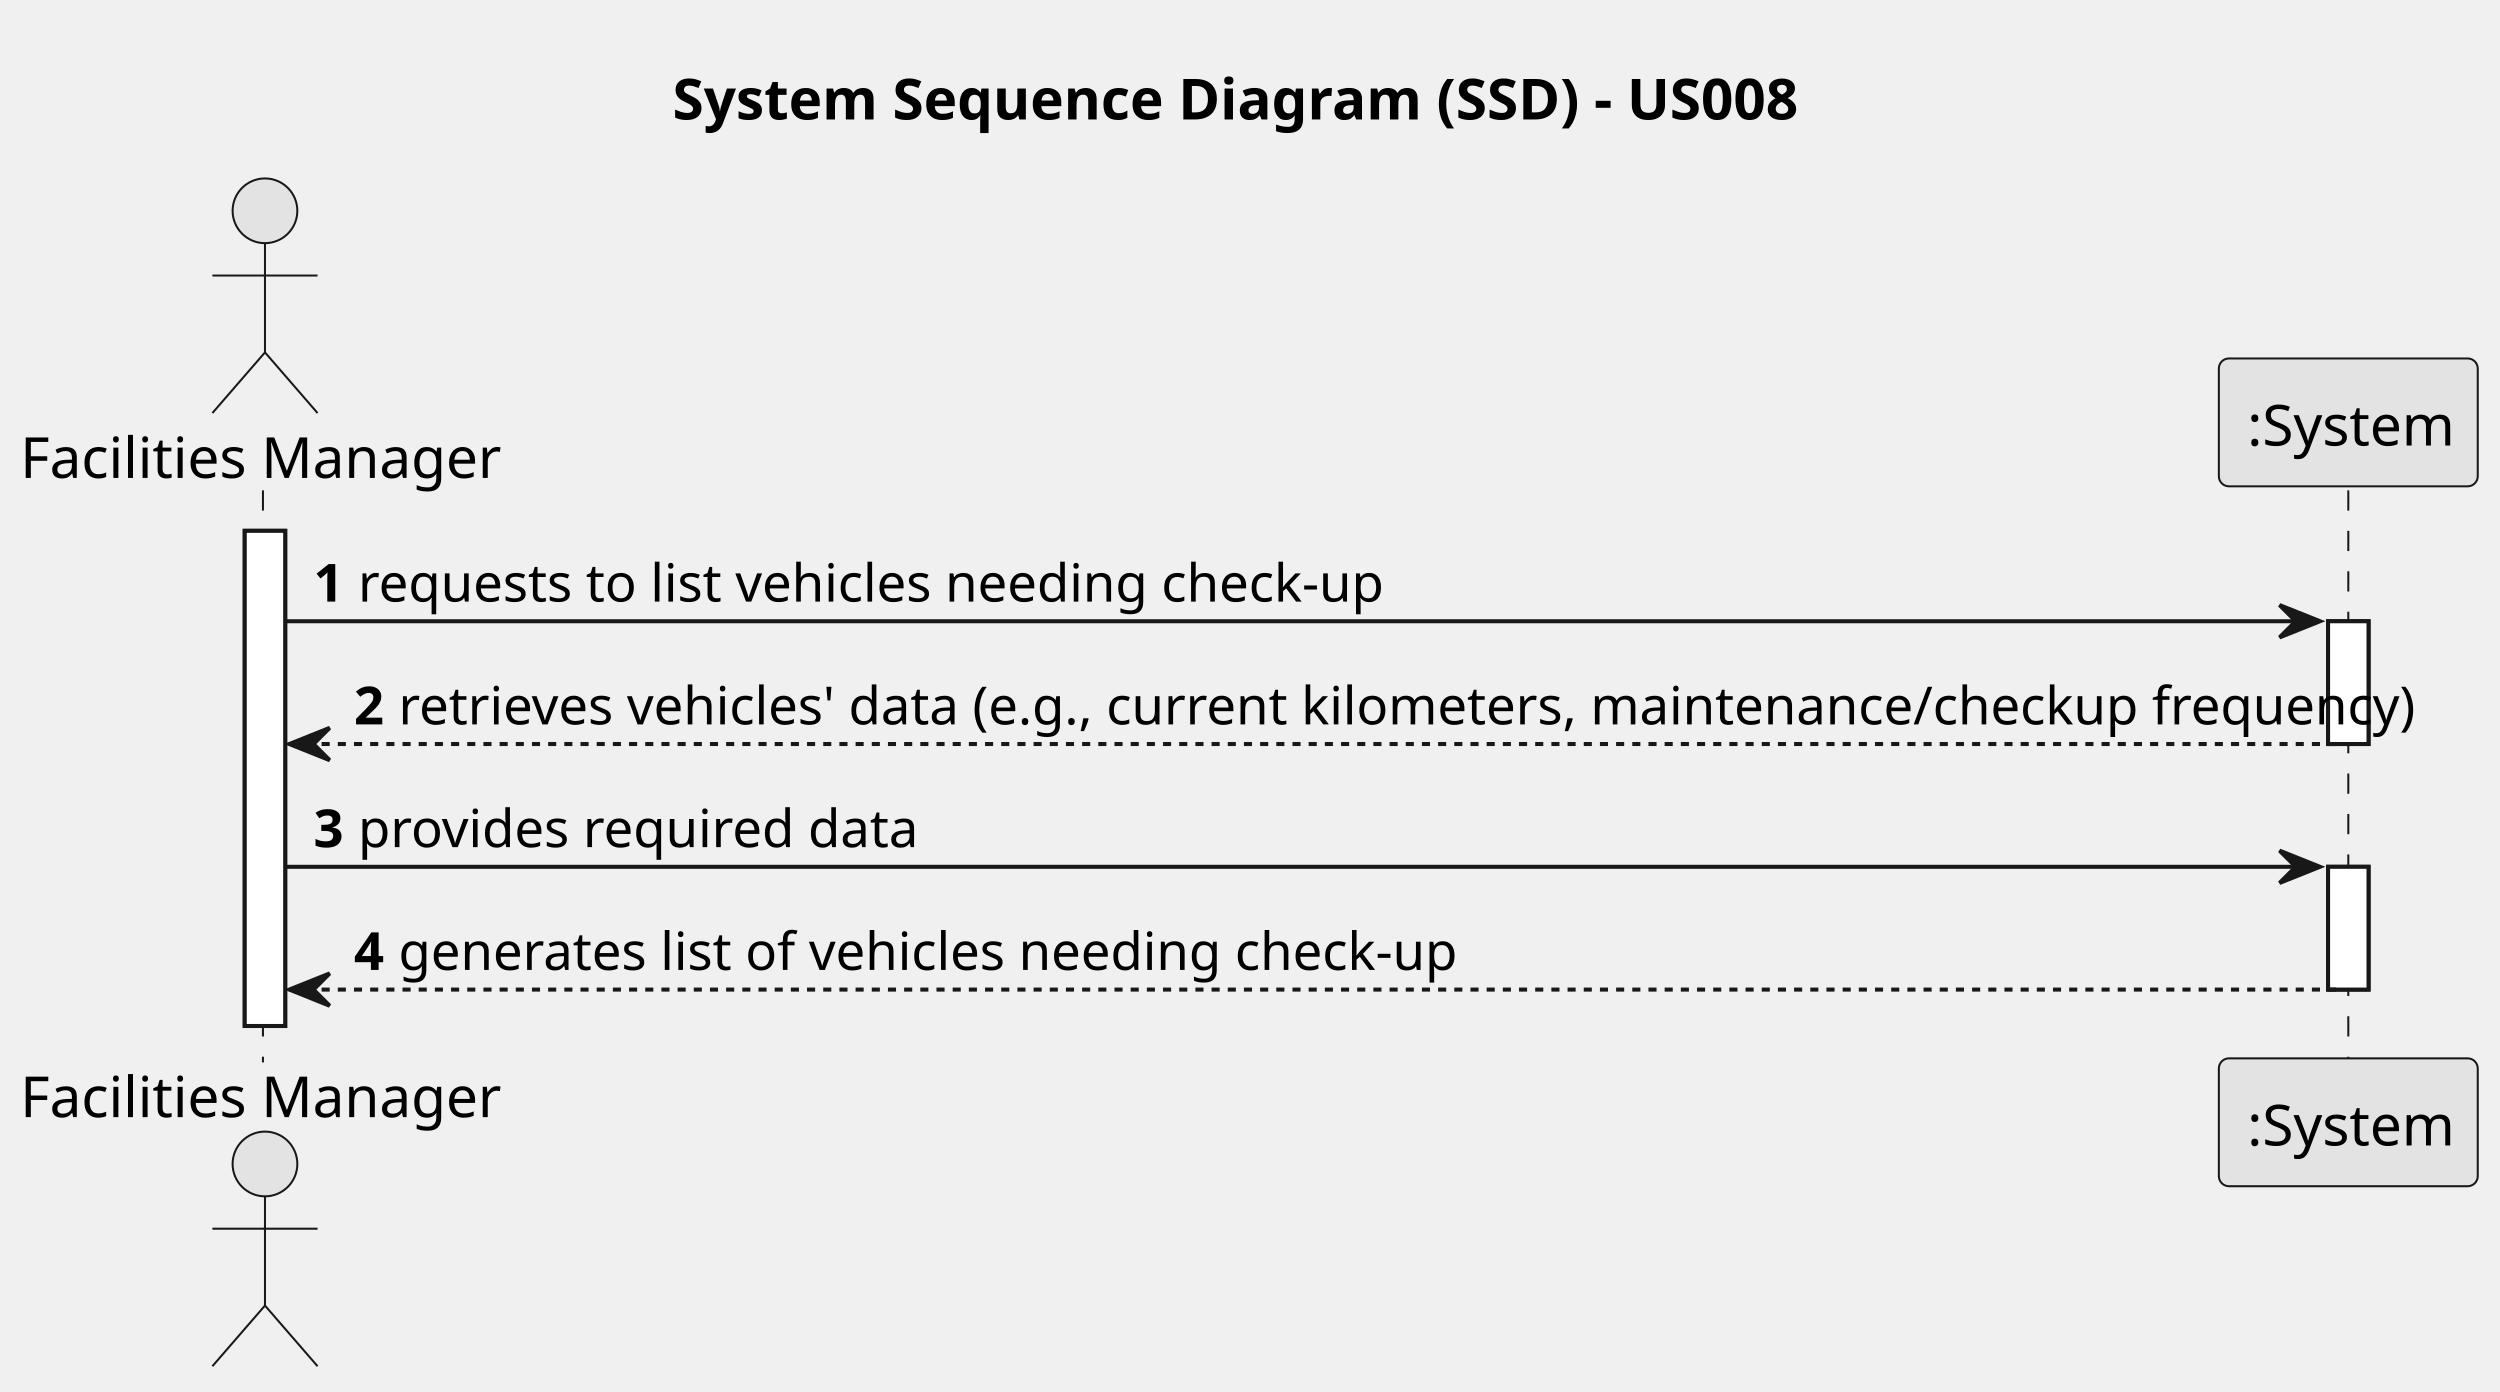
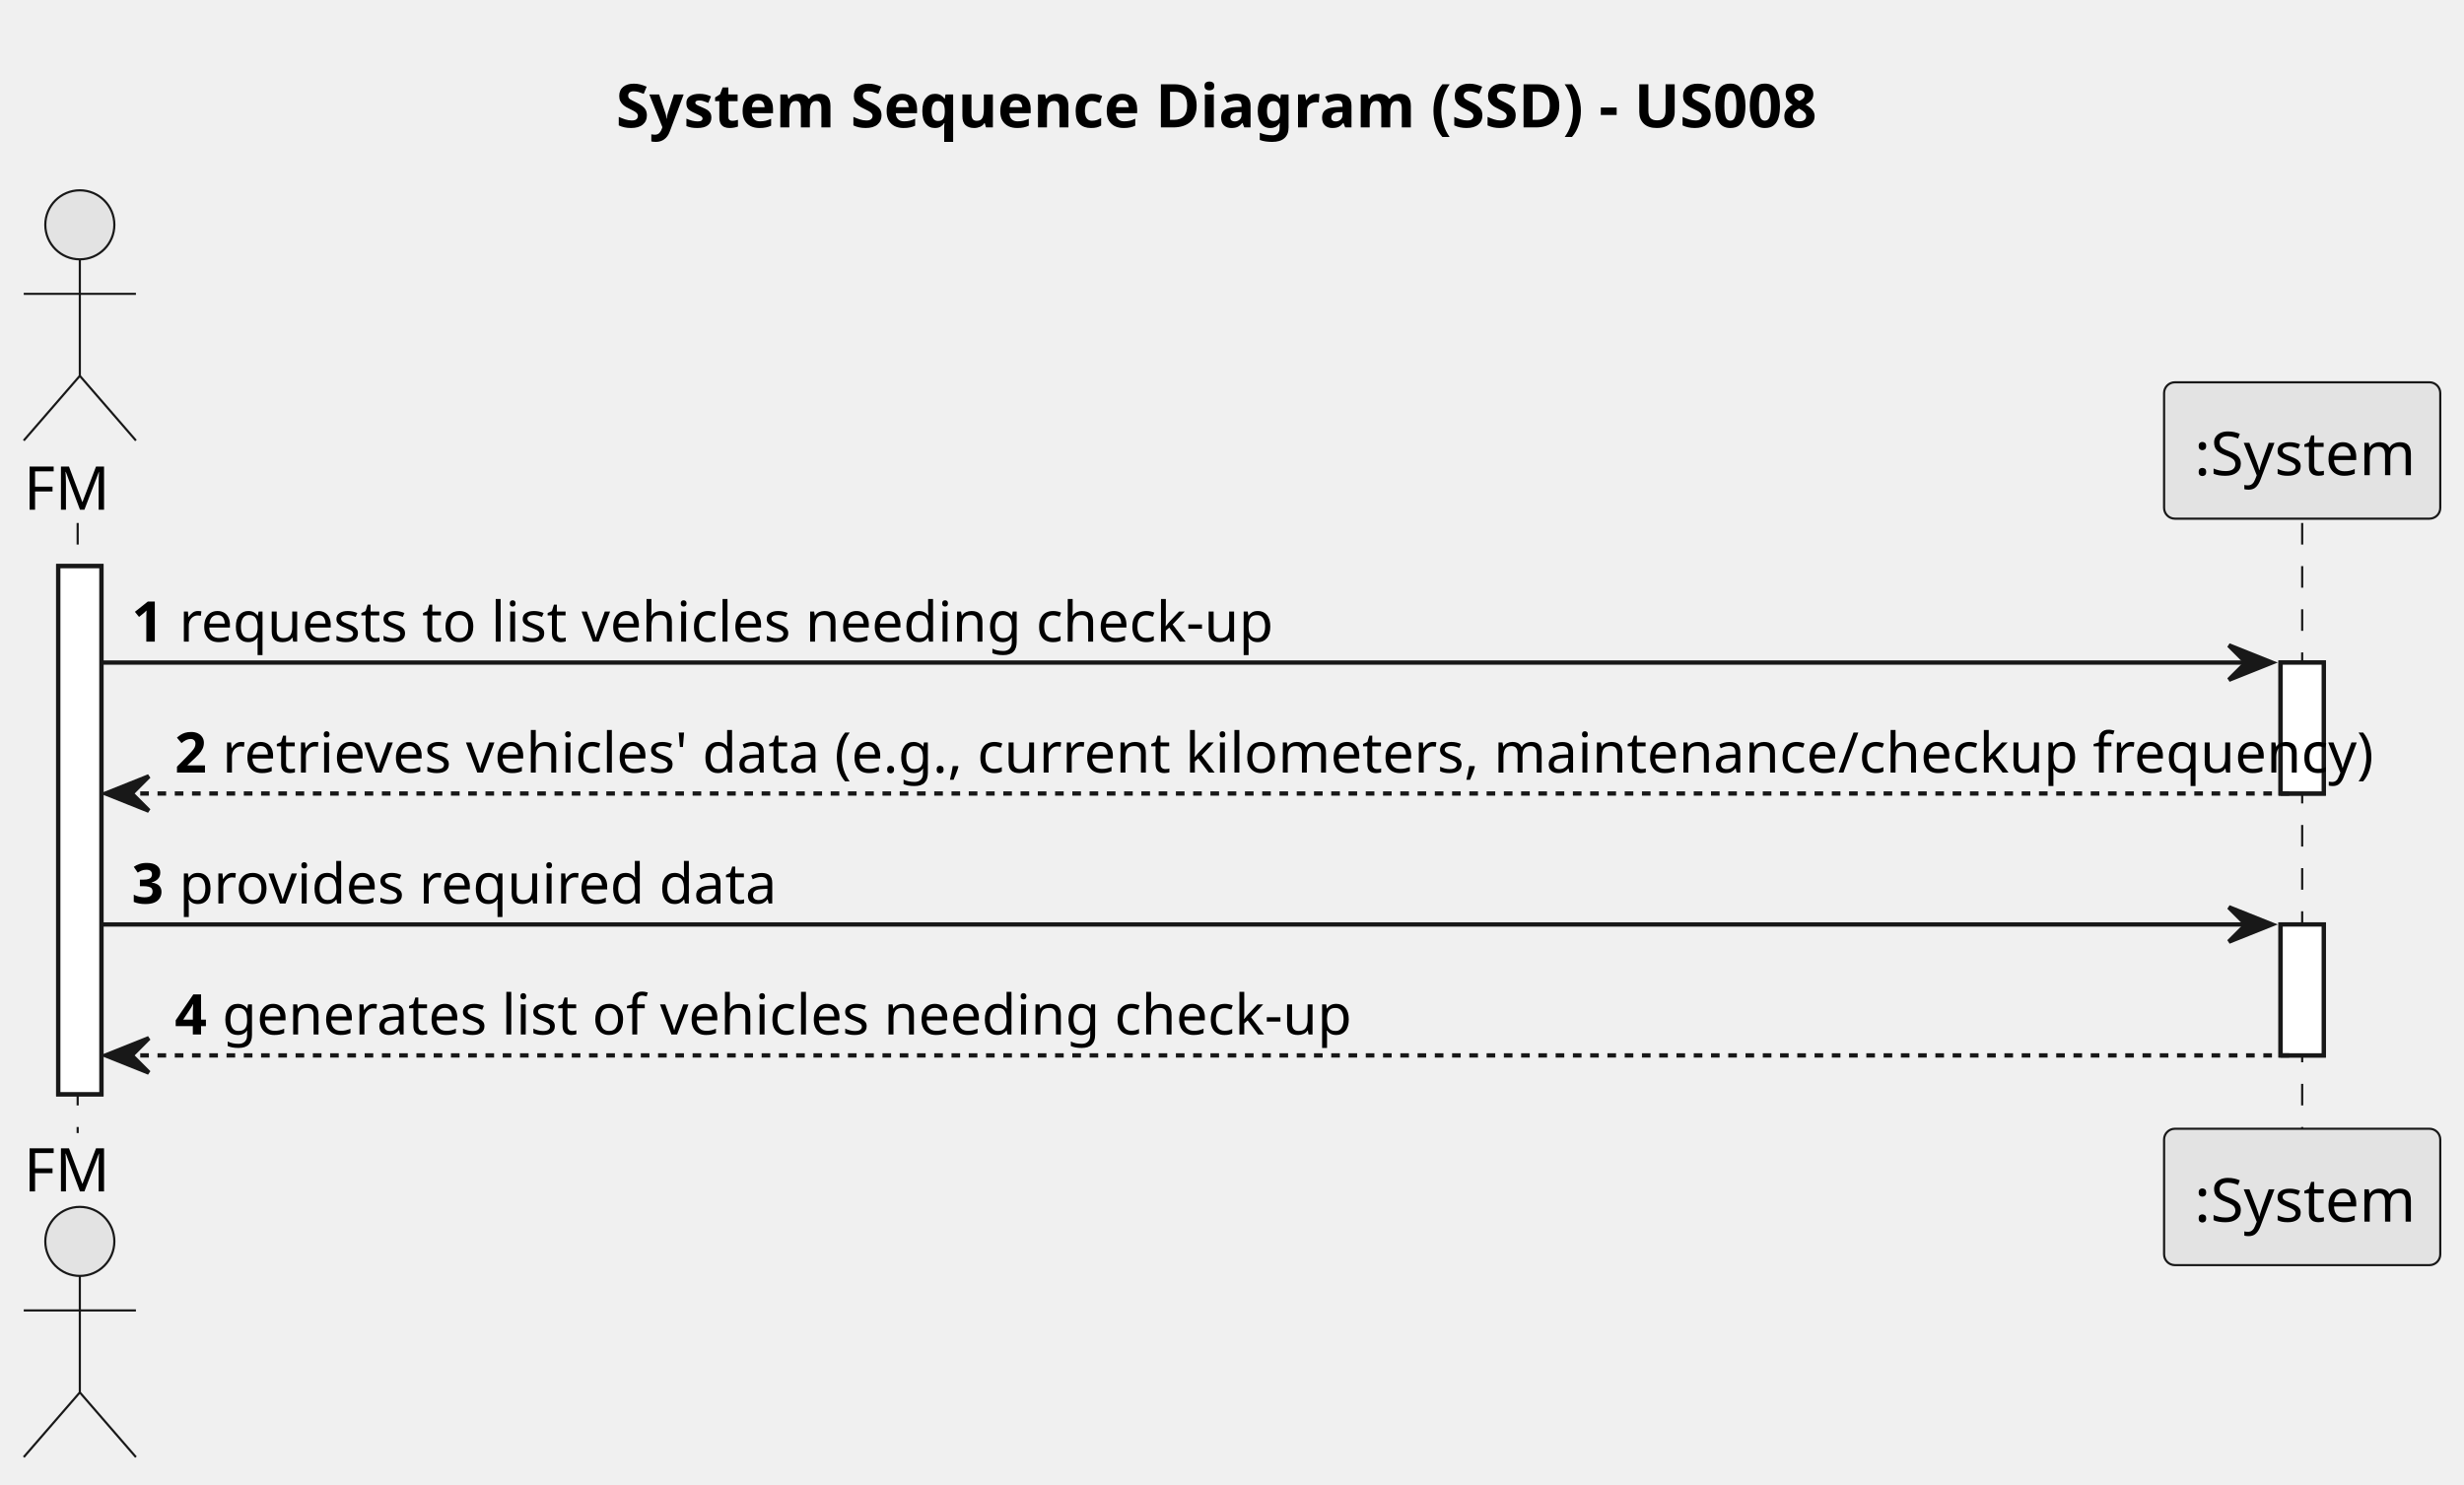
- <svg xmlns="http://www.w3.org/2000/svg" contentStyleType="text/css" height="344px" preserveAspectRatio="none" style="width:618px;height:344px;background:#FFFFFF;" version="1.1" viewBox="0 0 618 344" width="618px" zoomAndPan="magnify">
+ <svg xmlns="http://www.w3.org/2000/svg" contentStyleType="text/css" height="344px" preserveAspectRatio="none" style="width:571px;height:344px;background:#FFFFFF;" version="1.1" viewBox="0 0 571 344" width="571px" zoomAndPan="magnify">
  <defs />
  <g>
-     <text fill="#000000" font-family="sans-serif" font-size="14" font-weight="bold" lengthAdjust="spacing" textLength="284" x="166.25" y="29.533">System Sequence Diagram (SSD) - US008</text>
-     <rect fill="#FFFFFF" height="122.406" style="stroke:#181818;stroke-width:1.0;" width="10" x="60.5" y="131.219" />
-     <rect fill="#FFFFFF" height="30.352" style="stroke:#181818;stroke-width:1.0;" width="10" x="575.5" y="153.57" />
-     <rect fill="#FFFFFF" height="30.352" style="stroke:#181818;stroke-width:1.0;" width="10" x="575.5" y="214.273" />
-     <line style="stroke:#181818;stroke-width:0.5;stroke-dasharray:5.0,5.0;" x1="65" x2="65" y1="121.219" y2="262.625" />
-     <line style="stroke:#181818;stroke-width:0.5;stroke-dasharray:5.0,5.0;" x1="580.5" x2="580.5" y1="121.219" y2="262.625" />
-     <text fill="#000000" font-family="sans-serif" font-size="14" lengthAdjust="spacing" textLength="115" x="5" y="118.143">Facilities Manager</text>
-     <ellipse cx="65.5" cy="52.109" fill="#E3E3E3" rx="8" ry="8" style="stroke:#181818;stroke-width:0.5;" />
-     <path d="M65.5,60.109 L65.5,87.109 M52.5,68.109 L78.5,68.109 M65.5,87.109 L52.5,102.109 M65.5,87.109 L78.5,102.109 " fill="none" style="stroke:#181818;stroke-width:0.5;" />
-     <text fill="#000000" font-family="sans-serif" font-size="14" lengthAdjust="spacing" textLength="115" x="5" y="276.158">Facilities Manager</text>
-     <ellipse cx="65.5" cy="287.734" fill="#E3E3E3" rx="8" ry="8" style="stroke:#181818;stroke-width:0.5;" />
-     <path d="M65.5,295.734 L65.5,322.734 M52.5,303.734 L78.5,303.734 M65.5,322.734 L52.5,337.734 M65.5,322.734 L78.5,337.734 " fill="none" style="stroke:#181818;stroke-width:0.5;" />
-     <rect fill="#E3E3E3" height="31.609" rx="2.5" ry="2.5" style="stroke:#181818;stroke-width:0.5;" width="64" x="548.5" y="88.609" />
-     <text fill="#000000" font-family="sans-serif" font-size="14" lengthAdjust="spacing" textLength="50" x="555.5" y="110.143">:System</text>
-     <rect fill="#E3E3E3" height="31.609" rx="2.5" ry="2.5" style="stroke:#181818;stroke-width:0.5;" width="64" x="548.5" y="261.625" />
-     <text fill="#000000" font-family="sans-serif" font-size="14" lengthAdjust="spacing" textLength="50" x="555.5" y="283.158">:System</text>
-     <rect fill="#FFFFFF" height="122.406" style="stroke:#181818;stroke-width:1.0;" width="10" x="60.5" y="131.219" />
-     <rect fill="#FFFFFF" height="30.352" style="stroke:#181818;stroke-width:1.0;" width="10" x="575.5" y="153.57" />
-     <rect fill="#FFFFFF" height="30.352" style="stroke:#181818;stroke-width:1.0;" width="10" x="575.5" y="214.273" />
-     <polygon fill="#181818" points="563.5,149.57,573.5,153.57,563.5,157.57,567.5,153.57" style="stroke:#181818;stroke-width:1.0;" />
-     <line style="stroke:#181818;stroke-width:1.0;" x1="70.5" x2="569.5" y1="153.57" y2="153.57" />
-     <text fill="#000000" font-family="sans-serif" font-size="13" font-weight="bold" lengthAdjust="spacing" textLength="7" x="77.5" y="148.714">1</text>
-     <text fill="#000000" font-family="sans-serif" font-size="13" lengthAdjust="spacing" textLength="242" x="88.5" y="148.714">requests to list vehicles needing check-up</text>
-     <polygon fill="#181818" points="81.5,179.922,71.5,183.922,81.5,187.922,77.5,183.922" style="stroke:#181818;stroke-width:1.0;" />
-     <line style="stroke:#181818;stroke-width:1.0;stroke-dasharray:2.0,2.0;" x1="75.5" x2="579.5" y1="183.922" y2="183.922" />
-     <text fill="#000000" font-family="sans-serif" font-size="13" font-weight="bold" lengthAdjust="spacing" textLength="7" x="87.5" y="179.065">2</text>
-     <text fill="#000000" font-family="sans-serif" font-size="13" lengthAdjust="spacing" textLength="470" x="98.5" y="179.065">retrieves vehicles' data (e.g., current kilometers, maintenance/checkup frequency)</text>
-     <polygon fill="#181818" points="563.5,210.273,573.5,214.273,563.5,218.273,567.5,214.273" style="stroke:#181818;stroke-width:1.0;" />
-     <line style="stroke:#181818;stroke-width:1.0;" x1="70.5" x2="569.5" y1="214.273" y2="214.273" />
-     <text fill="#000000" font-family="sans-serif" font-size="13" font-weight="bold" lengthAdjust="spacing" textLength="7" x="77.5" y="209.417">3</text>
-     <text fill="#000000" font-family="sans-serif" font-size="13" lengthAdjust="spacing" textLength="126" x="88.5" y="209.417">provides required data</text>
-     <polygon fill="#181818" points="81.5,240.625,71.5,244.625,81.5,248.625,77.5,244.625" style="stroke:#181818;stroke-width:1.0;" />
-     <line style="stroke:#181818;stroke-width:1.0;stroke-dasharray:2.0,2.0;" x1="75.5" x2="579.5" y1="244.625" y2="244.625" />
-     <text fill="#000000" font-family="sans-serif" font-size="13" font-weight="bold" lengthAdjust="spacing" textLength="7" x="87.5" y="239.769">4</text>
-     <text fill="#000000" font-family="sans-serif" font-size="13" lengthAdjust="spacing" textLength="248" x="98.5" y="239.769">generates list of vehicles needing check-up</text>
+     <text fill="#000000" font-family="sans-serif" font-size="14" font-weight="bold" lengthAdjust="spacing" textLength="284" x="142.75" y="29.533">System Sequence Diagram (SSD) - US008</text>
+     <rect fill="#FFFFFF" height="122.406" style="stroke:#181818;stroke-width:1.0;" width="10" x="13.5" y="131.219" />
+     <rect fill="#FFFFFF" height="30.352" style="stroke:#181818;stroke-width:1.0;" width="10" x="528.5" y="153.57" />
+     <rect fill="#FFFFFF" height="30.352" style="stroke:#181818;stroke-width:1.0;" width="10" x="528.5" y="214.273" />
+     <line style="stroke:#181818;stroke-width:0.5;stroke-dasharray:5.0,5.0;" x1="18" x2="18" y1="121.219" y2="262.625" />
+     <line style="stroke:#181818;stroke-width:0.5;stroke-dasharray:5.0,5.0;" x1="533.5" x2="533.5" y1="121.219" y2="262.625" />
+     <text fill="#000000" font-family="sans-serif" font-size="14" lengthAdjust="spacing" textLength="20" x="5.5" y="118.143">FM</text>
+     <ellipse cx="18.5" cy="52.109" fill="#E3E3E3" rx="8" ry="8" style="stroke:#181818;stroke-width:0.5;" />
+     <path d="M18.5,60.109 L18.5,87.109 M5.5,68.109 L31.5,68.109 M18.5,87.109 L5.5,102.109 M18.5,87.109 L31.5,102.109 " fill="none" style="stroke:#181818;stroke-width:0.5;" />
+     <text fill="#000000" font-family="sans-serif" font-size="14" lengthAdjust="spacing" textLength="20" x="5.5" y="276.158">FM</text>
+     <ellipse cx="18.5" cy="287.734" fill="#E3E3E3" rx="8" ry="8" style="stroke:#181818;stroke-width:0.5;" />
+     <path d="M18.5,295.734 L18.5,322.734 M5.5,303.734 L31.5,303.734 M18.5,322.734 L5.5,337.734 M18.5,322.734 L31.5,337.734 " fill="none" style="stroke:#181818;stroke-width:0.5;" />
+     <rect fill="#E3E3E3" height="31.609" rx="2.5" ry="2.5" style="stroke:#181818;stroke-width:0.5;" width="64" x="501.5" y="88.609" />
+     <text fill="#000000" font-family="sans-serif" font-size="14" lengthAdjust="spacing" textLength="50" x="508.5" y="110.143">:System</text>
+     <rect fill="#E3E3E3" height="31.609" rx="2.5" ry="2.5" style="stroke:#181818;stroke-width:0.5;" width="64" x="501.5" y="261.625" />
+     <text fill="#000000" font-family="sans-serif" font-size="14" lengthAdjust="spacing" textLength="50" x="508.5" y="283.158">:System</text>
+     <rect fill="#FFFFFF" height="122.406" style="stroke:#181818;stroke-width:1.0;" width="10" x="13.5" y="131.219" />
+     <rect fill="#FFFFFF" height="30.352" style="stroke:#181818;stroke-width:1.0;" width="10" x="528.5" y="153.57" />
+     <rect fill="#FFFFFF" height="30.352" style="stroke:#181818;stroke-width:1.0;" width="10" x="528.5" y="214.273" />
+     <polygon fill="#181818" points="516.5,149.57,526.5,153.57,516.5,157.57,520.5,153.57" style="stroke:#181818;stroke-width:1.0;" />
+     <line style="stroke:#181818;stroke-width:1.0;" x1="23.5" x2="522.5" y1="153.57" y2="153.57" />
+     <text fill="#000000" font-family="sans-serif" font-size="13" font-weight="bold" lengthAdjust="spacing" textLength="7" x="30.5" y="148.714">1</text>
+     <text fill="#000000" font-family="sans-serif" font-size="13" lengthAdjust="spacing" textLength="242" x="41.5" y="148.714">requests to list vehicles needing check-up</text>
+     <polygon fill="#181818" points="34.5,179.922,24.5,183.922,34.5,187.922,30.5,183.922" style="stroke:#181818;stroke-width:1.0;" />
+     <line style="stroke:#181818;stroke-width:1.0;stroke-dasharray:2.0,2.0;" x1="28.5" x2="532.5" y1="183.922" y2="183.922" />
+     <text fill="#000000" font-family="sans-serif" font-size="13" font-weight="bold" lengthAdjust="spacing" textLength="7" x="40.5" y="179.065">2</text>
+     <text fill="#000000" font-family="sans-serif" font-size="13" lengthAdjust="spacing" textLength="470" x="51.5" y="179.065">retrieves vehicles' data (e.g., current kilometers, maintenance/checkup frequency)</text>
+     <polygon fill="#181818" points="516.5,210.273,526.5,214.273,516.5,218.273,520.5,214.273" style="stroke:#181818;stroke-width:1.0;" />
+     <line style="stroke:#181818;stroke-width:1.0;" x1="23.5" x2="522.5" y1="214.273" y2="214.273" />
+     <text fill="#000000" font-family="sans-serif" font-size="13" font-weight="bold" lengthAdjust="spacing" textLength="7" x="30.5" y="209.417">3</text>
+     <text fill="#000000" font-family="sans-serif" font-size="13" lengthAdjust="spacing" textLength="126" x="41.5" y="209.417">provides required data</text>
+     <polygon fill="#181818" points="34.5,240.625,24.5,244.625,34.5,248.625,30.5,244.625" style="stroke:#181818;stroke-width:1.0;" />
+     <line style="stroke:#181818;stroke-width:1.0;stroke-dasharray:2.0,2.0;" x1="28.5" x2="532.5" y1="244.625" y2="244.625" />
+     <text fill="#000000" font-family="sans-serif" font-size="13" font-weight="bold" lengthAdjust="spacing" textLength="7" x="40.5" y="239.769">4</text>
+     <text fill="#000000" font-family="sans-serif" font-size="13" lengthAdjust="spacing" textLength="248" x="51.5" y="239.769">generates list of vehicles needing check-up</text>
  </g>
</svg>
